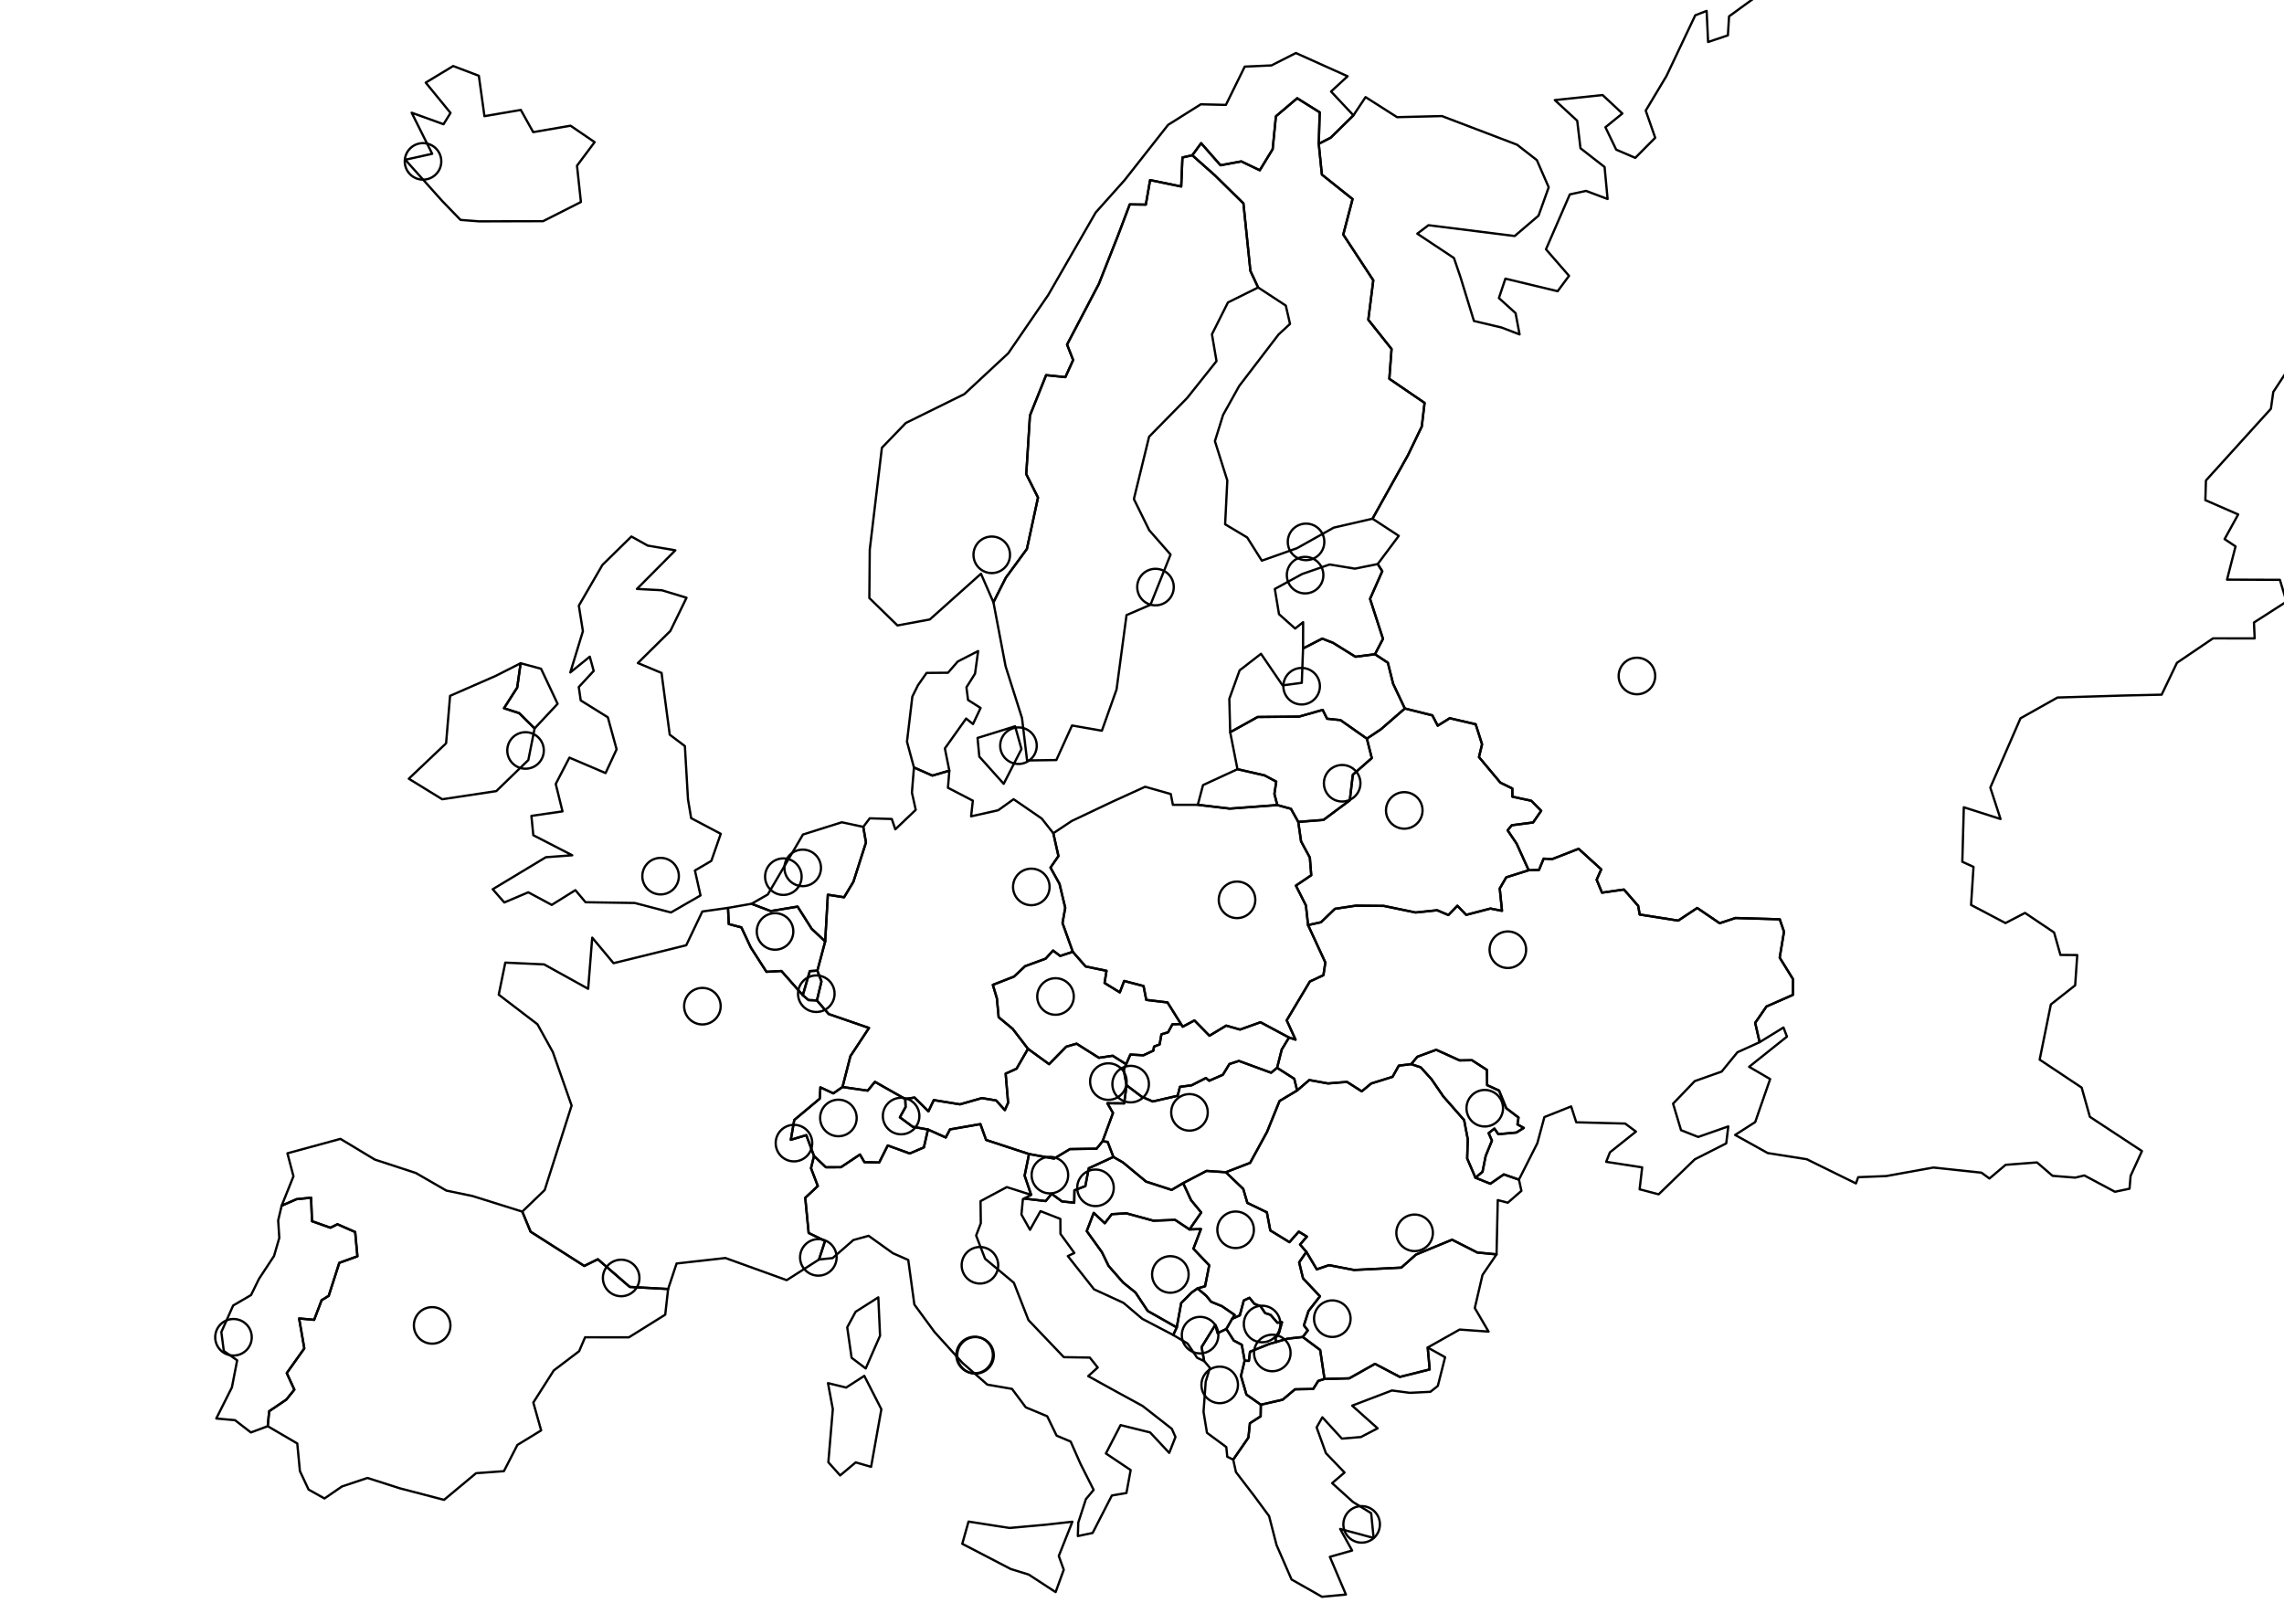
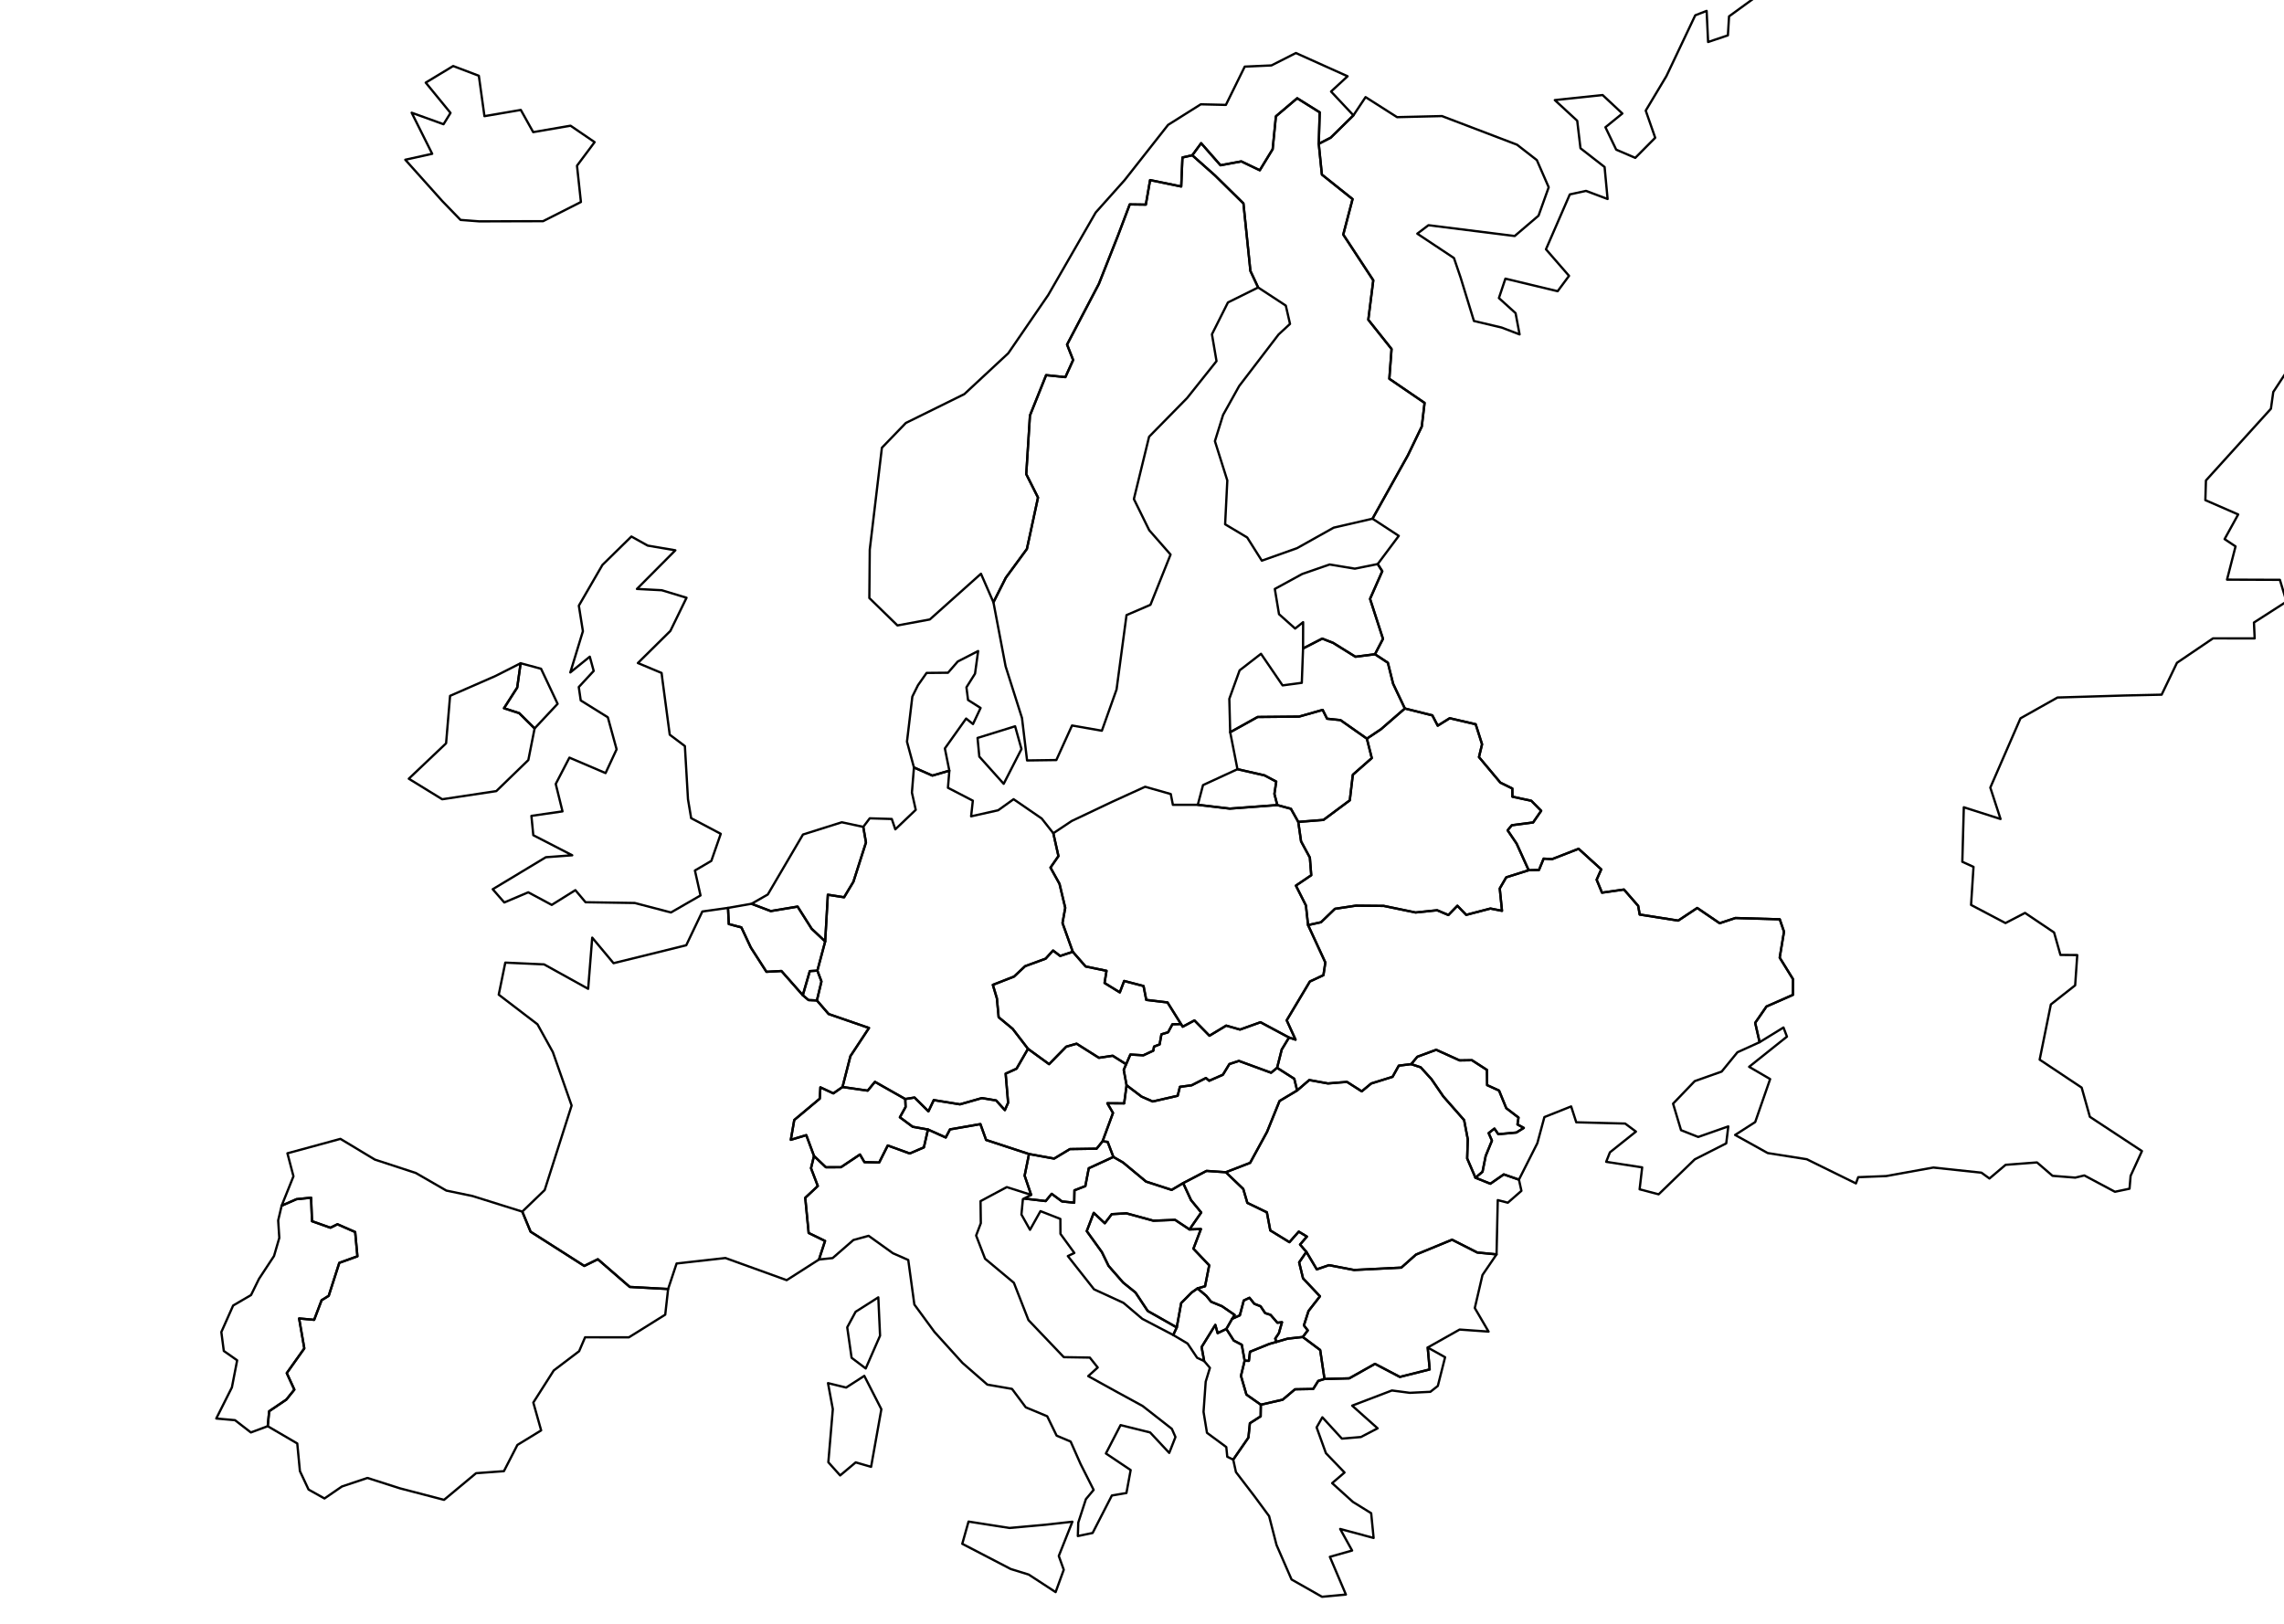
<svg xmlns="http://www.w3.org/2000/svg" enable_background="new 0 0 1000 711" height="711px" pretty_print="False" style="stroke-linejoin: round; stroke:#000; fill: none;" version="1.1" viewBox="0 0 1000 711" width="1000px">
  <defs>
    <style type="text/css">path { fill-rule: evenodd; }</style>
  </defs>
  <g class="" id="states">
    <path d="M532.1,580.214L526.098,589.914L527.214,596.045L527.214,596.045L529.737,599.028L527.889,605.083L526.946,618.301L528.449,627.473L536.907,633.714L537.335,637.951L539.936,639.214L546.586,629.585L547.24,623.274L551.952,620.259L552.031,615.171L545.724,610.739L543.331,602.537L544.937,595.883L544.937,595.883L543.695,588.914L540.171,587.069L536.931,581.987L533.116,583.827L532.1,580.214Z " data-name="al" />
    <path d="M493.057,466.073L487.176,462.343L481.139,463.249L471.362,457.069L466.827,458.369L459.315,466.025L450.088,459.316L445.078,468.006L440.298,470.185L441.379,482.933L439.961,486.152L436.123,481.918L429.902,480.884L420.293,483.623L408.832,481.766L406.494,486.691L400.393,480.652L396.345,481.297L396.494,484.781L393.99,489.292L399.596,493.449L406.292,494.651L414.079,498.145L415.93,494.599L429.252,492.28L431.749,499.23L450.535,505.384L461.533,507.382L468.435,503.222L480.125,503.046L482.726,499.819L487.303,487.391L484.822,483.147L492.194,483.197L493.243,475.27L492.004,468.531L493.057,466.073Z " data-name="at" />
    <path d="M349.209,397.028L337.451,398.992L329.028,395.793L329.028,395.793L318.741,397.599L319.085,404.676L324.602,406.14L328.722,414.933L335.568,425.584L342.137,425.235L351.487,435.84L354.553,425.282L357.871,425.075L361.285,412.302L355.366,406.731L349.209,397.028Z " data-name="be" />
    <path d="M655.235,549.327L646.776,548.511L635.773,542.909L619.945,549.428L613.537,555.129L592.857,556.163L581.851,554.057L576.523,555.888L571.966,548.226L568.803,552.849L570.506,559.83L577.922,567.688L572.906,574.118L570.888,580.431L572.587,582.625L570.391,585.509L578.016,591.209L579.906,603.901L590.763,603.612L602.003,597.277L612.883,602.995L625.957,599.721L625.091,590.117L639.065,582.255L651.74,583.148L645.709,572.832L649.073,558.356L655.235,549.327Z " data-name="bg" />
    <path d="M493.17,531.352L486.755,531.718L483.719,535.698L478.865,531.154L475.813,539.136L482.434,548.337L485.375,554.39L491.764,561.697L497.131,566.014L502.495,574.106L515.215,581.33L517.157,570.648L521.693,566.061L524.301,564.235L527.609,563.295L529.425,554.129L522.516,546.846L525.798,538.238L520.793,538.406L520.793,538.406L514.489,534.223L504.978,534.583L493.17,531.352Z " data-name="ba" />
    <path d="M627.133,313.29L615.081,310.269L604.619,319.361L598.455,323.474L600.604,331.985L592.308,339.279L590.976,350.486L579.45,359.069L568.422,359.937L569.644,368.467L573.491,375.56L574.103,383.288L567.38,387.835L571.765,396.517L572.71,405.125L578.392,403.868L584.462,398L593.653,396.612L605.859,396.726L619.773,399.607L629.229,398.631L634.14,400.725L638.091,396.662L641.94,400.647L652.552,397.88L657.622,398.876L656.632,389.09L659.475,384.206L669.295,381.105L669.295,381.105L664.012,369.436L660.073,363.619L661.919,361.399L671.243,360.182L674.77,355.07L670.436,350.682L662.166,348.894L662.139,345.308L656.899,342.733L647.535,331.549L648.888,325.94L646.089,317.164L634.721,314.532L629.474,317.798L627.133,313.29Z " data-name="by" />
    <path d="M396.345,481.297L383.073,473.771L379.904,477.63L368.874,476.03L364.862,478.819L359.19,476.186L358.911,481.138L347.747,490.478L346.24,499.149L353.016,497.118L356.393,506.235L361.598,511.185L368.195,511.157L376.515,505.596L378.473,508.942L384.933,509.097L388.685,501.647L398.306,505.143L404.501,502.476L406.292,494.651L399.596,493.449L393.99,489.292L396.494,484.781L396.345,481.297Z " data-name="ch" />
    <path d="M469.7,416.816L464.176,418.638L461.051,416.269L457.82,419.824L448.821,423.12L443.963,427.679L434.695,431.293L436.467,437.212L437.237,445.481L443.379,450.562L450.088,459.316L459.315,466.025L466.827,458.369L471.362,457.069L481.139,463.249L487.176,462.343L493.057,466.073L494.903,461.812L500.577,462.155L504.941,460.132L505.277,458.323L507.712,457.384L508.508,452.957L511.409,452.08L513.324,448.557L517.089,448.471L511.162,438.994L501.866,437.888L500.677,431.805L492.19,429.598L490.289,434.598L483.604,430.48L484.468,425.149L475.31,423.25L469.7,416.816Z " data-name="cz" />
    <path d="M461.171,364.906L456.088,358.449L443.779,349.996L437.032,354.837L425.18,357.496L425.937,350.634L415.04,344.998L415.649,337.503L408.217,339.655L400.15,336.091L399.266,347.101L400.938,354.659L391.995,363.191L390.448,358.656L380.794,358.366L377.964,362.115L379.146,368.943L373.648,386.146L369.569,392.94L362.455,391.828L361.285,412.302L357.871,425.075L359.658,429.808L357.666,438.132L362.812,444.08L380.472,450.179L372.333,462.525L368.874,476.03L379.904,477.63L383.073,473.771L396.345,481.297L400.393,480.652L406.494,486.691L408.832,481.766L420.293,483.623L429.902,480.884L436.123,481.918L439.961,486.152L441.379,482.933L440.298,470.185L445.078,468.006L450.088,459.316L443.379,450.562L437.237,445.481L436.467,437.212L434.695,431.293L443.963,427.679L448.821,423.12L457.82,419.824L461.051,416.269L464.176,418.638L469.7,416.816L465.193,404.228L466.391,397.569L463.879,387.059L459.93,379.945L463.417,374.911L461.171,364.906Z " data-name="de" />
    <path d="M447.226,328.026L444.447,318.061L427.996,323.165L428.772,331.341L439.444,343.253L447.226,328.026Z M429.333,310.037L423.841,306.547L423.134,301.002L426.898,295.018L428.258,285.108L419.339,289.691L415.063,294.608L405.694,294.69L401.915,300.084L399.448,305.055L397.101,324.807L400.15,336.091L408.217,339.655L415.649,337.503L413.692,327.764L423.004,314.67L426.001,317.088L429.333,310.037Z " data-name="dk" />
    <path d="M228.669,530.604L206.898,523.782L195.417,521.392L182.058,513.689L164.131,507.825L149.048,498.745L125.839,505.065L128.486,515.134L123.312,528.012L129.799,525.164L136.2,524.506L136.608,534.802L144.665,537.659L147.745,536.138L155.5,539.541L156.487,550.175L148.554,553.038L143.92,567.478L140.807,569.413L137.546,577.997L130.962,577.397L133.235,590.505L125.552,601.327L128.876,608.567L125.365,612.93L117.852,618.011L117.218,624.577L130.15,632.14L131.31,644.234L135.105,652.329L142.063,656.223L149.724,650.969L160.887,647.24L175.147,651.8L194.417,656.828L208.439,645.16L220.625,644.268L226.533,632.784L236.935,626.416L233.498,614.221L242.45,600.164L253.559,591.732L256.169,585.641L275.349,585.66L291.259,575.732L292.521,564.498L275.728,563.589L261.756,551.471L255.808,554.388L232.313,539.402L228.669,530.604Z " data-name="es" />
    <path d="M582.153,247.206L570.128,251.376L558.151,257.917L559.986,268.96L567.053,275.263L570.549,272.467L570.513,283.989L578.907,279.672L583.678,281.535L593.454,287.615L601.996,286.51L605.511,279.772L599.845,262.264L605.195,250.15L603.193,247.022L603.193,247.021L593.188,249.034L582.153,247.206Z " data-name="ee" />
    <path d="M577.392,62.986L577.804,49.193L567.946,43.026L558.628,50.925L557.206,65.335L551.57,74.561L543.483,70.679L534.364,72.375L525.894,62.712L522.013,68L532.009,76.878L544.406,89.083L547.462,118.652L550.852,125.893L562.96,133.824L564.804,141.849L559.807,146.47L542.537,169.064L535.5,181.707L531.925,193.199L537.35,210.41L536.397,229.599L546.061,235.383L552.462,245.534L567.877,240.059L583.917,231.082L600.928,227.154L600.928,227.154L616.417,199.39L622.495,186.792L623.719,176.434L608.289,165.881L609.265,152.836L599.078,140.033L601.263,122.75L588.117,102.721L592.191,87.187L578.754,76.455L577.392,62.986Z " data-name="fi" />
    <path d="M385.314,584.938L384.55,568.148L374.619,574.46L370.941,581.269L372.853,594.618L379.037,599.294L385.314,584.938Z M328.722,414.933L324.602,406.14L319.085,404.676L318.741,397.599L307.507,399.177L300.452,413.959L268.624,421.808L259.29,410.62L257.513,433.036L238.226,422.337L221.232,421.563L218.359,435.591L235.315,448.564L242.054,460.743L250.268,484.152L238.482,521.15L228.669,530.604L232.313,539.402L255.808,554.388L261.756,551.471L275.728,563.589L292.521,564.498L296.229,553.322L317.612,550.923L344.432,560.624L358.573,551.583L361.229,543.448L354.053,539.961L352.556,524.567L358.063,519.39L355.083,511.591L356.393,506.235L353.016,497.118L346.24,499.149L347.747,490.478L358.911,481.138L359.19,476.186L364.862,478.819L368.874,476.03L372.333,462.525L380.472,450.179L362.812,444.08L357.666,438.132L354.006,437.964L351.487,435.84L342.137,425.235L335.568,425.584L328.722,414.933Z " data-name="fr" />
    <path d="M244.14,308.233L236.892,292.87L227.942,290.455L226.452,301.102L220.662,310.157L227.325,312.311L234.068,318.989L244.14,308.233Z M295.691,240.992L283.588,238.936L276.443,234.96L263.756,247.404L253.433,265.238L255.213,276.425L249.698,294.48L258.227,287.585L259.938,293.825L253.405,300.879L254.259,306.738L266.13,314.126L266.213,314.439L269.968,328.155L265.138,338.557L265.119,338.55L249.308,331.79L243.319,343.32L246.282,355.329L232.666,357.298L233.494,365.766L250.457,374.507L250.543,374.55L238.994,375.406L215.731,389.418L220.791,395.219L231.295,390.771L241.568,396.285L251.915,389.823L256.37,395.118L277.906,395.443L293.756,399.6L306.709,392.144L304.253,381.223L311.446,377.01L315.566,365.155L302.606,358.301L301.218,350.022L299.861,326.737L293.232,321.745L289.929,296.92L289.667,294.711L279.279,290.363L293.506,276.301L300.585,261.774L289.746,258.484L278.869,257.911L295.691,240.992Z " data-name="gb" />
    <path d="M632.701,594.369L625.091,590.117L625.957,599.721L612.883,602.995L602.003,597.277L590.763,603.612L579.906,603.901L577.159,604.742L574.963,608.274L566.984,608.415L561.602,612.964L552.031,615.171L551.952,620.259L547.24,623.274L546.586,629.585L539.936,639.214L541.136,644.672L549.312,655.36L555.644,663.945L558.908,676.623L565.477,691.704L578.821,699.282L589.276,698.306L582.252,681.781L591.992,679.032L586.759,669.576L601.409,673.517L600.337,662.678L592.342,657.733L583.25,649.512L588.674,644.861L580.522,636.385L576.448,625.105L578.967,620.678L587.518,630.018L595.837,629.317L603.158,625.503L592.012,615.577L609.425,608.935L617.261,609.963L626.265,609.516L629.521,606.952L632.701,594.369Z " data-name="gr" />
    <path d="M501.761,517.447L491.706,509.093L487.469,506.658L476.687,511.618L475.192,519.422L470.422,521.278L470.32,526.699L464.973,526.15L460.45,522.813L457.827,525.983L448.351,524.876L447.849,525.165L447.21,531.875L450.967,538.565L455.548,530.396L464.258,533.803L464.298,540.354L470.385,548.705L467.529,550.068L479,564.629L491.896,570.565L500.143,577.567L513.676,584.642L513.676,584.642L515.215,581.33L502.495,574.106L497.131,566.014L491.764,561.697L485.375,554.39L482.434,548.337L475.813,539.136L478.865,531.154L483.719,535.698L486.755,531.718L493.17,531.352L504.978,534.583L514.489,534.223L520.793,538.406L520.793,538.406L525.932,530.989L521.463,525.565L518.019,518.118L518.018,518.118L512.99,521.094L501.761,517.447Z " data-name="hr" />
    <path d="M542.429,464.614L538.267,465.98L535.417,470.665L529.421,473.298L527.984,472.1L521.747,475.28L516.597,475.959L515.612,479.876L504.671,482.372L499.85,480.266L493.243,475.27L492.194,483.197L484.822,483.147L487.303,487.391L482.726,499.819L484.962,500.071L487.469,506.658L491.706,509.093L501.761,517.447L512.99,521.094L518.018,518.118L518.019,518.118L528.259,512.777L536.7,513.36L547.342,509.243L554.75,495.675L560.223,482.155L567.925,477.553L566.664,472.423L559.154,467.629L556.52,469.782L542.429,464.614Z " data-name="hu" />
    <path d="M234.068,318.989L227.325,312.311L220.662,310.157L226.452,301.102L227.942,290.455L216.881,296.056L197.058,304.73L195.309,325.524L178.979,341.027L193.61,350.02L217.292,346.451L231.323,332.842L234.068,318.989Z " data-name="ie" />
    <path d="M260.338,62.243L249.794,55.051L233.446,57.861L228.028,48.147L212.106,50.873L209.65,33.18L198.404,28.92L186.397,36.185L197.251,49.453L194.191,54.403L180.238,49.362L189.223,67.351L177.444,69.957L193.614,88.023L201.638,96.311L209.836,96.94L237.78,96.86L254.343,88.463L252.627,72.567L260.338,62.243Z " data-name="is" />
    <path d="M469.526,666.407L457.79,667.724L441.987,669.144L424.054,666.345L421.308,676.079L442.53,687.116L450.403,689.551L462.18,697.236L465.74,687.443L463.564,681.409L469.526,666.407Z M378.414,602.534L370.471,607.657L362.523,605.711L364.634,617.116L362.671,640.362L367.84,646.134L374.653,640.42L381.389,642.372L385.885,617.148L378.414,602.534Z M431.749,499.23L429.252,492.28L415.93,494.599L414.079,498.145L406.292,494.651L404.501,502.476L398.306,505.143L388.685,501.647L384.933,509.097L378.473,508.942L376.515,505.596L368.195,511.157L361.598,511.185L356.393,506.235L355.083,511.591L358.063,519.39L352.556,524.567L354.053,539.961L361.229,543.448L358.573,551.583L364.548,550.951L373.646,543.037L380.312,541.201L390.936,548.828L397.66,551.784L400.331,571.291L409.122,583.281L421.43,596.888L432.299,606.371L443.089,608.241L449.115,616.316L458.497,620.224L462.622,628.714L468.761,631.31L473.12,641.163L478.825,652.469L475.437,656.523L472.098,666.792L471.911,672.681L478.383,671.334L486.806,654.923L493.185,653.834L495.033,643.775L484.196,636.519L490.618,624.097L503.557,627.31L511.925,636.27L514.651,629.321L513.065,625.733L500.283,615.732L489.484,609.835L476.452,602.641L480.617,598.869L477.149,594.525L465.771,594.344L450.3,578.128L443.905,561.774L431.293,551.238L427.374,541.074L429.429,535.68L429.308,526.019L440.793,519.865L451.466,523.271L448.612,514.857L450.535,505.384L431.749,499.23Z " data-name="it" />
    <path d="M556.306,575.829L553.914,575.041L551.906,572.057L549.193,570.98L547.06,568.341L544.556,569.523L542.834,576.03L539.465,577.555L536.931,581.987L540.171,587.069L543.695,588.914L544.936,595.883L544.937,595.883L546.79,595.965L547.281,591.978L555.689,588.574L558.884,587.658L558.33,586.234L559.934,583.839L561.295,579.04L559.267,579.263L556.306,575.829Z " data-name="xk" />
    <path d="M598.455,323.474L586.904,315.361L581.038,314.749L579.102,310.886L568.756,313.823L550.629,313.992L538.612,320.662L541.799,336.857L553.63,339.555L558.773,342.284L557.971,347.681L559.237,352.564L565.199,354.191L568.422,359.937L579.45,359.069L590.976,350.486L592.308,339.279L600.604,331.985L598.455,323.474Z " data-name="lt" />
    <path d="M357.666,438.132L359.658,429.808L357.871,425.075L354.553,425.282L351.487,435.84L354.006,437.964L357.666,438.132Z " data-name="lu" />
    <path d="M601.996,286.51L593.454,287.615L583.678,281.535L578.907,279.672L570.513,283.989L569.966,299.031L561.543,300.153L552.101,286.318L542.736,293.571L538.232,306.034L538.612,320.662L550.629,313.992L568.756,313.823L579.102,310.886L581.038,314.749L586.904,315.361L598.455,323.474L604.619,319.361L615.081,310.269L609.939,299.426L607.643,290.227L601.996,286.51Z " data-name="lv" />
    <path d="M645.991,515.757L649.088,513.162L650.479,506.209L653.221,499.513L651.768,496.219L654.302,494.248L656.012,496.698L663.899,495.972L667.165,493.955L664.388,492.432L664.852,489.413L659.485,485.308L656.326,477.592L651.111,475.217L651.034,468.555L644.445,464.298L639.067,464.379L628.808,459.735L620.559,462.782L617.852,466.018L622.003,467.396L626.727,472.585L631.912,480.149L641.031,490.523L642.635,498.908L642.368,507.33L645.991,515.757Z " data-name="md" />
    <path d="M578.016,591.209L570.391,585.509L563.733,586.249L558.884,587.658L555.689,588.574L547.281,591.978L546.79,595.965L544.937,595.883L544.936,595.883L543.331,602.537L545.724,610.739L552.031,615.171L561.602,612.964L566.984,608.415L574.963,608.274L577.159,604.742L579.906,603.901L578.016,591.209Z " data-name="mk" />
    <path d="M539.465,577.555L540.582,575.851L535.012,572.028L530.279,570.087L528.135,567.463L524.301,564.235L521.693,566.061L517.157,570.648L515.215,581.33L513.676,584.642L513.676,584.642L519.962,588.385L524.14,594.618L527.214,596.045L527.214,596.045L526.098,589.914L532.1,580.214L533.116,583.827L536.931,581.987L539.465,577.555Z " data-name="me" />
    <path d="M362.455,391.828L369.569,392.94L373.648,386.146L379.146,368.943L377.964,362.115L368.57,360.098L351.564,365.458L336.15,391.736L329.028,395.793L329.028,395.793L337.451,398.992L349.209,397.028L355.366,406.731L361.285,412.302L362.455,391.828Z " data-name="nl" />
    <path d="M567.376,23.22L556.676,28.65L544.983,29.177L536.731,45.937L525.742,45.677L511.415,54.686L492.371,78.903L479.732,93.056L458.945,129.185L441.449,154.699L422.211,172.596L396.599,185.235L386.119,196.083L380.804,240.707L380.625,261.9L392.936,273.9L407.107,271.28L429.495,251.26L434.954,263.766L440.368,253.014L449.604,240.404L454.468,217.887L449.322,207.649L450.94,181.959L458.023,164.283L466.454,165.155L469.848,157.66L467.189,150.898L481.116,124.324L489.484,103.153L494.634,89.515L501.682,89.606L503.54,78.869L517.165,81.668L517.707,68.971L522.013,68L525.894,62.712L534.364,72.375L543.483,70.679L551.57,74.561L557.206,65.335L558.628,50.925L567.946,43.026L577.804,49.193L577.392,62.986L582.622,60.288L592.57,50.515L592.569,50.515L582.77,40.082L590.009,33.398L567.376,23.22Z " data-name="no" />
    <path d="M524.429,352.45L513.523,352.46L512.596,347.735L501.375,344.549L487.175,351.025L469.231,359.535L461.171,364.906L463.417,374.911L459.93,379.945L463.879,387.059L466.391,397.569L465.193,404.228L469.7,416.816L475.31,423.25L484.468,425.149L483.604,430.48L490.289,434.598L492.19,429.598L500.677,431.805L501.866,437.888L511.162,438.994L517.089,448.471L517.824,449.63L522.957,446.878L529.529,453.58L536.866,449.148L542.921,450.882L551.879,447.669L564.368,454.363L567.221,455.297L563.353,446.817L573.496,429.836L579.436,427.057L580.274,421.505L572.71,405.125L571.765,396.517L567.38,387.835L574.103,383.288L573.491,375.56L569.644,368.467L568.422,359.937L565.199,354.191L559.237,352.564L538.45,354.113L524.429,352.45Z " data-name="pl" />
    <path d="M117.218,624.577L117.852,618.011L125.365,612.93L128.876,608.567L125.552,601.327L133.235,590.505L130.962,577.397L137.546,577.997L140.807,569.413L143.92,567.478L148.554,553.038L156.487,550.175L155.5,539.541L147.745,536.138L144.665,537.659L136.608,534.802L136.2,524.506L129.799,525.164L123.312,528.012L121.793,534.455L122.284,542.107L119.975,550.043L113.386,560.061L109.911,567.147L102.082,571.721L96.908,583.351L97.989,591.627L103.838,595.727L101.534,607.581L94.69,621.208L102.895,621.94L109.841,627.313L117.218,624.577Z " data-name="pt" />
    <path d="M617.852,466.018L612.429,466.682L609.703,471.58L600.347,474.5L596.209,477.929L589.734,473.794L581.418,474.475L573.23,472.986L567.925,477.553L560.223,482.155L554.75,495.675L547.342,509.243L536.7,513.36L544.33,520.678L546.122,526.776L554.674,530.916L556.167,538.84L564.552,543.988L568.632,539.367L572.201,541.541L569.2,545.029L571.966,548.226L576.523,555.888L581.851,554.057L592.857,556.163L613.537,555.129L619.945,549.428L635.773,542.909L646.776,548.511L655.235,549.327L655.759,525.559L660.164,526.706L666.122,521.5L665.03,516.603L658.407,514.307L652.522,518.393L645.991,515.757L642.368,507.33L642.635,498.908L641.031,490.523L631.912,480.149L626.727,472.585L622.003,467.396L617.852,466.018Z " data-name="ro" />
    <path d="M1181.602,-638.803L1205.48,-658.704L1210.964,-639.571L1241.621,-637.712L1252.558,-653.83L1265.328,-656.055L1260.43,-644.132L1279.473,-638.177L1265.634,-633.09L1247.117,-631.232L1228.36,-625.959L1212.987,-625.899L1188.456,-621.02L1174.63,-610.227L1149.223,-605.285L1134.805,-613.041L1129.065,-606.609L1123.62,-610.569L1133.776,-616.584L1148.693,-625.031L1166.518,-629.447L1181.602,-638.803Z M559.237,352.564L538.45,354.113L524.429,352.45L526.715,343.819L541.799,336.857L553.63,339.555L558.773,342.284L557.971,347.681L559.237,352.564Z M610.755,-728.293L606.077,-733.574L604.601,-721.33L581.938,-728.069L567.727,-746.025L578.208,-751.982L593.726,-751.276L597.942,-767.139L602.672,-769.824L611.583,-767.625L617.193,-760.526L628.142,-753.07L627.823,-745.65L636.074,-740.762L647.084,-740.077L649.661,-733.198L645.347,-727.885L657.346,-728.541L656.589,-737.095L664.597,-742.155L637.02,-679.555L622.956,-697.146L606.917,-718.351L610.755,-728.293Z M624.264,-649.668L632.103,-648.141L631.007,-642.685L619.627,-638.655L624.264,-649.668Z M614.912,-651.292L624.264,-649.668L619.627,-638.655L618.501,-638.232L612.928,-639.899L605.006,-647.196L606.394,-649.285L614.912,-651.292Z M785.068,-489.351L790.266,-482.353L794.77,-471.802L794.35,-470.576L784.375,-472L778.854,-476.947L780.918,-486.562L785.068,-489.351Z M728.863,-500.967L739.318,-500.755L743.543,-493.59L743.243,-482.427L737.058,-480.257L733.439,-488.837L728.863,-500.967Z M739.935,-474.736L755.051,-478.363L765.638,-462.646L774.516,-457.236L767.767,-443.979L753.822,-441.416L747.195,-445.341L741.17,-456.05L739.935,-474.736Z M742.296,-37.191L740.258,-33.672L721.403,-24.509L715.163,-30.926L702.708,-29.713L696.348,-38.272L699.336,-44.853L693.351,-53.732L693.41,-73.367L687.827,-72.707L688.397,-93.535L681.942,-99.938L684.535,-114.356L688.536,-133.349L697.363,-145.801L697.566,-156.068L701.591,-163.733L709.626,-160.742L712.228,-154.495L707.707,-136.405L703.186,-120.031L703.079,-96.186L708.482,-76.424L712.381,-56.229L722.91,-43.583L742.296,-37.191Z M766.107,-309.777L776.198,-309.762L771.411,-314.214L771.711,-326.656L781.182,-336.082L788.535,-339.55L799.203,-338.221L805.564,-332.77L817.197,-319.187L823.194,-314.846L826.054,-320.902L831.004,-328.168L826.947,-333.034L839.828,-335.127L834.395,-337.664L830.45,-346.111L831.524,-362.949L840.755,-364.64L838.964,-387.41L823.622,-386.004L824.047,-397.396L821.322,-405.586L828.71,-415.903L840.295,-420.866L849.684,-419.194L862.363,-429.342L866.522,-440.218L843.956,-440.891L848.397,-452.09L838.592,-460.021L838.54,-472.472L831.071,-474.625L828.305,-484.311L813.812,-473.976L801.828,-477.379L779.619,-525.819L785.487,-535.729L785.345,-555.948L762.278,-571.977L754.053,-582.42L755.12,-591.013L765.74,-599.512L762.308,-608.426L751.573,-611.525L740.38,-618.417L730.833,-628.444L717.294,-633.978L715.187,-652.828L703.251,-652.558L702.194,-640.569L694.669,-635.597L675.97,-649.604L661.06,-654.545L644.302,-669.339L637.02,-679.555L664.597,-742.155L664.699,-742.218L679.555,-745.222L690.732,-740.024L686.655,-750.991L687.262,-765.411L684.772,-770.979L686.642,-777.642L691.151,-780.823L707.905,-771.174L741.764,-771.422L751.552,-769.328L773.42,-772.29L794.1,-773.607L802.6,-777.818L809.096,-761.153L843.224,-756.671L843.029,-749.377L857.362,-748.878L868.022,-738.954L879.541,-744.637L903.612,-747.706L908.713,-752.488L900.674,-762.923L921.207,-778.456L931.121,-772.058L946.845,-777.889L948.408,-785.725L973.602,-777.179L993.401,-785.799L1012.463,-775.225L1030.551,-782.05L1059.637,-776.821L1052.955,-767.288L1034.902,-750.507L1006.037,-725.693L980.534,-716.944L964.104,-718.011L956.663,-713.851L939.709,-723.444L905.962,-722.937L876.735,-722.843L850.473,-724.541L825.681,-711.884L836.949,-706.105L852.713,-712.498L889.089,-709.19L878.626,-690.23L903.843,-676.846L948.651,-675.463L951.581,-687.545L973.274,-672.541L986.693,-660.945L974.426,-655.396L983.104,-641.657L999.936,-635.352L1017.226,-608.168L1042.344,-581.101L1096.06,-560.442L1159.903,-529.059L1154.365,-546.457L1163.501,-553.776L1162.291,-565.152L1149.374,-570.304L1144.143,-582.319L1155.275,-602.552L1170.54,-606.546L1193.926,-601.59L1216.366,-604.887L1248.756,-604.516L1285.487,-588.94L1300.505,-585.936L1330.807,-569.329L1360.564,-551.426L1375.409,-542.35L1393.822,-522.794L1397.364,-513.46L1391.317,-504.486L1411.533,-483.915L1418.549,-481.146L1418.549,-481.146L1418.549,-481.146L1418.549,-481.145L1415.852,-479.277L1415.852,-479.277L1406.23,-479.848L1403.421,-487.46L1380.307,-490.662L1365.188,-487.514L1354.53,-499.8L1351.971,-516.814L1330.076,-525.907L1307.532,-529.851L1298.556,-534.671L1278.731,-540.455L1292.861,-519.351L1304.574,-508.196L1311.432,-488.069L1295.136,-482.805L1286.181,-467.633L1286.229,-445.567L1268.464,-441.604L1257.643,-437.712L1250.419,-433.435L1232.567,-426.733L1227.75,-416.698L1225.537,-399.557L1228.825,-384.081L1234.573,-369.213L1245.591,-358.314L1249.416,-364.262L1260.193,-363.064L1267.289,-355.464L1289.147,-341.146L1297.69,-339.829L1311.365,-319.6L1304.874,-305.78L1306.943,-290.27L1300.572,-285.18L1298.519,-278.157L1311.739,-256.13L1314.138,-238.509L1318.055,-225.373L1313.546,-210.434L1312.455,-198.693L1301.895,-194.533L1291.202,-185.765L1286.832,-174.509L1286.541,-158.254L1287.686,-145.43L1276.15,-131.801L1261.851,-135.629L1253.75,-124.14L1248.816,-114.743L1237.656,-105.67L1252.658,-84.645L1264.678,-83.891L1273.334,-66.071L1262.963,-51.777L1257.996,-40.726L1246.891,-37.918L1241.813,-26.427L1232.388,-20.066L1232.702,1.661L1236.573,32.234L1233.246,45.734L1232.23,50.948L1219.149,49.327L1213.344,64.562L1203.917,63.793L1196.404,68.603L1184.218,66.301L1177.848,69.585L1172.366,87.112L1154.18,93.02L1158.391,105.045L1104.733,91.764L1084.425,92.41L1082.316,85.021L1078.175,119.339L1071.808,128.185L1064.747,119.717L1050.362,125.264L1045.74,137.128L1029.182,124.427L1012.533,134.865L1010.955,147.775L995.303,171.662L994.27,179.003L965.824,210.408L965.567,219.026L979.94,225.296L973.989,236.091L978.785,239.285L975.053,253.839L998.205,253.927L1001.075,263.474L986.847,272.622L987.154,279.569L968.91,279.565L953.138,290.262L946.428,304.218L930.223,304.58L900.818,305.466L884.624,314.576L871.415,344.915L875.895,358.666L859.812,353.526L859.161,377.403L864.059,379.627L862.989,396.298L878.054,404.237L886.614,399.793L899.336,408.359L902.117,418.192L909.481,418.248L908.564,431.506L897.921,439.883L893.022,464.052L911.412,476.296L915.008,489.089L937.807,504.091L937.807,504.092L932.842,514.94L932.371,520.571L925.976,521.911L912.582,514.76L908.61,515.719L898.669,514.934L891.856,509.063L878.113,510.114L871.043,516.101L867.533,513.552L846.444,511.303L825.846,515.035L813.576,515.524L812.584,518.252L791.043,507.661L773.96,504.964L759.679,497.029L768.476,491.388L775.017,472.558L765.812,467.19L782.383,453.969L780.855,449.976L770.406,456.406L768.47,447.942L773.415,440.775L785.006,435.673L785.046,428.822L779.203,419.382L781.085,408.027L779.231,402.595L759.825,402.026L752.91,404.309L743.093,397.629L734.765,403.16L717.907,400.505L717.243,396.713L711.015,389.558L701.4,390.927L699.054,385.261L701.071,380.719L691.16,371.71L679.574,376.232L675.849,376.027L673.81,380.984L669.295,381.105L669.295,381.105L664.012,369.436L660.073,363.619L661.919,361.399L671.243,360.182L674.77,355.07L670.436,350.682L662.166,348.894L662.139,345.308L656.899,342.733L647.535,331.549L648.888,325.94L646.089,317.164L634.721,314.532L629.474,317.798L627.133,313.29L615.081,310.269L609.939,299.426L607.643,290.227L601.996,286.51L605.511,279.772L599.845,262.264L605.195,250.15L603.193,247.022L603.193,247.022L612.425,234.672L600.928,227.154L600.928,227.154L616.417,199.39L622.495,186.792L623.719,176.434L608.289,165.881L609.265,152.836L599.078,140.033L601.263,122.75L588.117,102.721L592.191,87.187L578.754,76.455L577.392,62.986L582.622,60.288L592.569,50.515L592.57,50.514L597.886,42.526L611.685,51.309L631.33,50.832L664.212,63.373L672.869,70.106L678.065,82.014L673.618,94.444L663.179,103.357L625.419,98.624L620.533,102.329L636.588,113.007L639.5,121.561L645.332,140.564L657.452,143.439L665.316,146.448L663.559,137.123L656.265,130.529L659.105,122.03L681.981,127.529L686.968,120.801L676.867,109.175L687.311,85.139L694.399,83.599L703.851,87.146L702.534,73.141L691.979,64.922L690.551,52.879L680.743,43.836L701.68,41.626L710.316,49.704L702.902,55.727L707.619,65.538L715.974,69.131L724.696,60.33L720.549,48.443L729.609,33.311L742.232,6.697L747.214,4.768L747.858,18.393L756.524,15.479L757.027,7.17L767.667,-0.577L771.163,-13.092L784.897,-8.398L782.879,-23.416L770,-27.995L768.598,-35.161L787.65,-42.89L798.824,-44.376L832.927,-45.223L828.623,-55.786L816.115,-58.188L812.925,-61.001L805.793,-56.782L800.631,-64.961L787.094,-73.559L782.419,-77.928L777.229,-98.223L766.385,-113.154L766.258,-118.76L780.043,-126.332L789.507,-120.224L798.459,-105.656L805.843,-104.401L817.969,-96.969L838.127,-78.17L852.451,-75.994L860.82,-65.084L872.757,-35.474L880.744,-39.937L877.276,-46.966L878.65,-56.555L872.232,-64.421L868.696,-75.289L857.205,-79.272L848.802,-90.044L842.885,-85.375L833.19,-91.214L820.621,-107.765L802.751,-111.844L798.677,-128.349L786.438,-135.937L787.77,-138.388L798.555,-134.102L812.749,-120.666L819.612,-123.604L806.251,-130.025L805.492,-142.408L811.249,-152.752L826.712,-155.612L809.672,-160.135L791.029,-170.995L792.217,-180.843L799.057,-191.317L801.699,-202.517L790.354,-203.485L780.75,-214.351L782.494,-219.57L776.69,-231.91L778.301,-244.215L773.505,-247.5L775.085,-259.261L780.428,-261.484L772.218,-273.963L774.068,-281.703L765.638,-284.722L757.724,-290.347L750.625,-301.145L757.769,-307.055L762.304,-300.822L766.107,-309.777Z M738.55,-305.678L743.318,-283.037L718.182,-295.084L716.331,-298.282L717.985,-300.612L730.393,-307.844L738.55,-305.678Z M604.772,-177.393L602.393,-173.126L600.585,-170.486L601.836,-167.564L599.973,-163.018L594.436,-165.386L593.141,-171.441L586.383,-168.902L590.325,-174.616L594.473,-176.965L597.749,-172.811L596.941,-177.61L597.811,-181.71L604.178,-180.463L604.772,-177.393Z M724.486,-289.09L725.394,-280.864L717.245,-272.805L708.137,-269.589L693.419,-271.668L688.2,-268.902L677.367,-280.55L674.577,-287.714L685.878,-290.741L706.612,-293.637L724.486,-289.09Z " data-name="ru" />
    <path d="M554.674,530.916L546.122,526.776L544.33,520.678L536.7,513.36L528.259,512.777L518.018,518.118L518.018,518.118L521.463,525.565L525.932,530.989L520.793,538.406L520.793,538.406L525.798,538.238L522.516,546.846L529.425,554.129L527.609,563.295L524.301,564.235L528.135,567.463L530.279,570.087L535.012,572.028L540.582,575.851L539.465,577.555L542.834,576.03L544.556,569.523L547.06,568.341L549.193,570.98L551.906,572.057L553.914,575.041L556.306,575.829L559.267,579.263L561.295,579.04L559.934,583.839L558.33,586.234L558.884,587.658L563.733,586.249L570.391,585.509L572.587,582.625L570.888,580.431L572.906,574.118L577.922,567.688L570.506,559.83L568.803,552.849L571.966,548.226L569.2,545.029L572.201,541.541L568.632,539.367L564.552,543.988L556.167,538.84L554.674,530.916Z " data-name="rs" />
    <path d="M564.368,454.363L551.879,447.669L542.921,450.882L536.866,449.148L529.529,453.58L522.957,446.878L517.824,449.63L517.089,448.471L513.324,448.557L511.409,452.08L508.508,452.957L507.712,457.384L505.277,458.323L504.941,460.132L500.577,462.155L494.903,461.812L493.057,466.073L492.004,468.531L493.243,475.27L499.85,480.266L504.671,482.372L515.612,479.876L516.597,475.959L521.747,475.28L527.984,472.1L529.421,473.298L535.417,470.665L538.267,465.98L542.429,464.614L556.52,469.782L559.154,467.629L561.169,459.651L564.368,454.363Z " data-name="sk" />
    <path d="M487.469,506.658L484.962,500.071L482.726,499.819L480.125,503.046L468.435,503.222L461.533,507.382L450.535,505.384L448.612,514.857L451.466,523.271L448.351,524.876L457.827,525.983L460.45,522.813L464.973,526.15L470.32,526.699L470.422,521.278L475.192,519.422L476.687,511.618L487.469,506.658Z " data-name="si" />
    <path d="M550.852,125.893L547.462,118.652L544.406,89.083L532.009,76.878L522.013,68L517.707,68.971L517.165,81.668L503.54,78.869L501.682,89.606L494.634,89.515L489.484,103.153L481.116,124.324L467.189,150.898L469.848,157.66L466.454,165.155L458.023,164.283L450.94,181.959L449.322,207.649L454.468,217.887L449.604,240.404L440.368,253.014L434.954,263.766L440.281,291.809L447.462,314.461L449.682,333.024L462.497,332.845L469.362,317.718L482.433,320.006L488.866,301.923L493.222,269.374L503.706,264.856L512.507,242.858L503.165,232.207L496.444,218.543L503.106,191.258L519.769,174.288L532.625,158.144L530.626,146.391L537.623,132.452L550.852,125.893Z " data-name="se" />
    <path d="M691.16,371.71L679.574,376.232L675.849,376.027L673.809,380.984L669.295,381.105L669.295,381.105L659.475,384.206L656.632,389.09L657.622,398.876L652.552,397.88L641.94,400.647L638.091,396.662L634.14,400.725L629.229,398.631L619.773,399.607L605.859,396.726L593.653,396.612L584.462,398L578.392,403.868L572.71,405.125L580.274,421.505L579.436,427.057L573.496,429.836L563.353,446.817L567.221,455.297L564.368,454.363L561.169,459.651L559.154,467.629L566.664,472.423L567.925,477.553L573.23,472.986L581.418,474.475L589.734,473.794L596.209,477.929L600.347,474.5L609.703,471.58L612.429,466.682L617.852,466.018L620.559,462.782L628.808,459.735L639.067,464.379L644.445,464.298L651.034,468.555L651.111,475.217L656.326,477.592L659.485,485.308L664.852,489.413L664.388,492.432L667.165,493.955L663.899,495.972L656.012,496.698L654.302,494.248L651.768,496.219L653.221,499.513L650.479,506.209L649.088,513.162L645.991,515.757L652.522,518.393L658.407,514.307L665.03,516.603L673.09,500.642L676.182,489.203L687.894,484.538L690.133,491.489L711.538,492.044L716.268,495.558L704.868,504.646L703.228,508.796L718.987,511.23L717.869,520.832L726.204,523.024L742.025,507.71L755.794,500.713L756.695,493.287L743.528,497.908L736.004,494.938L732.517,483.326L742.003,473.461L753.794,469.279L760.692,460.827L770.406,456.406L768.47,447.942L773.415,440.775L785.006,435.673L785.046,428.822L779.203,419.382L781.085,408.027L779.231,402.595L759.825,402.026L752.91,404.309L743.093,397.629L734.765,403.16L717.907,400.505L717.243,396.713L711.015,389.558L701.4,390.927L699.054,385.261L701.071,380.719L691.16,371.71Z " data-name="ua" />
  </g>
-   <g class="" id="cities">
-     <circle cx="426.712" cy="593.404" data-name="Vatican City" data-state-code="va" r="8" />
-     <circle cx="429.04" cy="554.102" data-name="San Marino" data-state-code="sm" r="8" />
-     <circle cx="394.536" cy="488.747" data-name="Vaduz" data-state-code="li" r="8" />
-     <circle cx="357.402" cy="435.177" data-name="Luxembourg" data-state-code="lu" r="8" />
-     <circle cx="358.292" cy="550.648" data-name="Monaco" data-state-code="mc" r="8" />
-     <circle cx="271.966" cy="559.661" data-name="Andorra" data-state-code="ad" r="8" />
-     <circle cx="342.973" cy="383.919" data-name="The Hague" data-state-code="nl" r="8" />
-     <circle cx="459.674" cy="514.62" data-name="Ljubljana" data-state-code="si" r="8" />
-     <circle cx="495.029" cy="474.766" data-name="Bratislava" data-state-code="sk" r="8" />
-     <circle cx="525.431" cy="584.698" data-name="Podgorica" data-state-code="me" r="8" />
-     <circle cx="367.077" cy="489.593" data-name="Bern" data-state-code="ch" r="8" />
-     <circle cx="552.585" cy="579.817" data-name="Pristina" data-state-code="xk" r="8" />
-     <circle cx="557.05" cy="592.51" data-name="Skopje" data-state-code="mk" r="8" />
-     <circle cx="185.21" cy="70.676" data-name="Reykjavík" data-state-code="is" r="8" />
-     <circle cx="650.068" cy="485.327" data-name="Chisinau" data-state-code="md" r="8" />
-     <circle cx="587.64" cy="343.011" data-name="Vilnius" data-state-code="lt" r="8" />
-     <circle cx="569.887" cy="300.516" data-name="Riga" data-state-code="lv" r="8" />
-     <circle cx="479.635" cy="520.185" data-name="Zagreb" data-state-code="hr" r="8" />
-     <circle cx="571.412" cy="251.869" data-name="Tallinn" data-state-code="ee" r="8" />
-     <circle cx="540.985" cy="538.562" data-name="Belgrade" data-state-code="rs" r="8" />
-     <circle cx="534.017" cy="606.496" data-name="Tirana" data-state-code="al" r="8" />
-     <circle cx="583.323" cy="577.491" data-name="Sofia" data-state-code="bg" r="8" />
-     <circle cx="614.827" cy="354.908" data-name="Minsk" data-state-code="by" r="8" />
-     <circle cx="512.416" cy="558.124" data-name="Sarajevo" data-state-code="ba" r="8" />
-     <circle cx="520.787" cy="487.138" data-name="Budapest" data-state-code="hu" r="8" />
-     <circle cx="619.361" cy="539.892" data-name="Bucharest" data-state-code="ro" r="8" />
-     <circle cx="102.223" cy="585.631" data-name="Lisbon" data-state-code="pt" r="8" />
-     <circle cx="434.217" cy="242.971" data-name="Oslo" data-state-code="no" r="8" />
-     <circle cx="541.606" cy="394.065" data-name="Warsaw" data-state-code="pl" r="8" />
-     <circle cx="230.098" cy="328.648" data-name="Dublin" data-state-code="ie" r="8" />
-     <circle cx="462.136" cy="436.392" data-name="Prague" data-state-code="cz" r="8" />
-     <circle cx="571.827" cy="237.305" data-name="Helsinki" data-state-code="fi" r="8" />
-     <circle cx="445.916" cy="326.562" data-name="København" data-state-code="dk" r="8" />
-     <circle cx="339.336" cy="407.906" data-name="Brussels" data-state-code="be" r="8" />
-     <circle cx="660.181" cy="415.915" data-name="Kiev" data-state-code="ua" r="8" />
-     <circle cx="189.212" cy="580.435" data-name="Madrid" data-state-code="es" r="8" />
-     <circle cx="347.619" cy="500.605" data-name="Geneva" data-state-code="ch" r="8" />
-     <circle cx="505.908" cy="257.097" data-name="Stockholm" data-state-code="se" r="8" />
-     <circle cx="351.45" cy="380.08" data-name="Amsterdam" data-state-code="nl" r="8" />
-     <circle cx="451.538" cy="388.411" data-name="Berlin" data-state-code="de" r="8" />
-     <circle cx="596.167" cy="667.573" data-name="Athens" data-state-code="gr" r="8" />
-     <circle cx="485.28" cy="473.656" data-name="Vienna" data-state-code="at" r="8" />
-     <circle cx="289.223" cy="383.696" data-name="London" data-state-code="gb" r="8" />
-     <circle cx="716.699" cy="296.039" data-name="Moscow" data-state-code="ru" r="8" />
-     <circle cx="427.11" cy="593.535" data-name="Rome" data-state-code="it" r="8" />
-     <circle cx="307.529" cy="440.634" data-name="Paris" data-state-code="fr" r="8" />
-   </g>
</svg>
